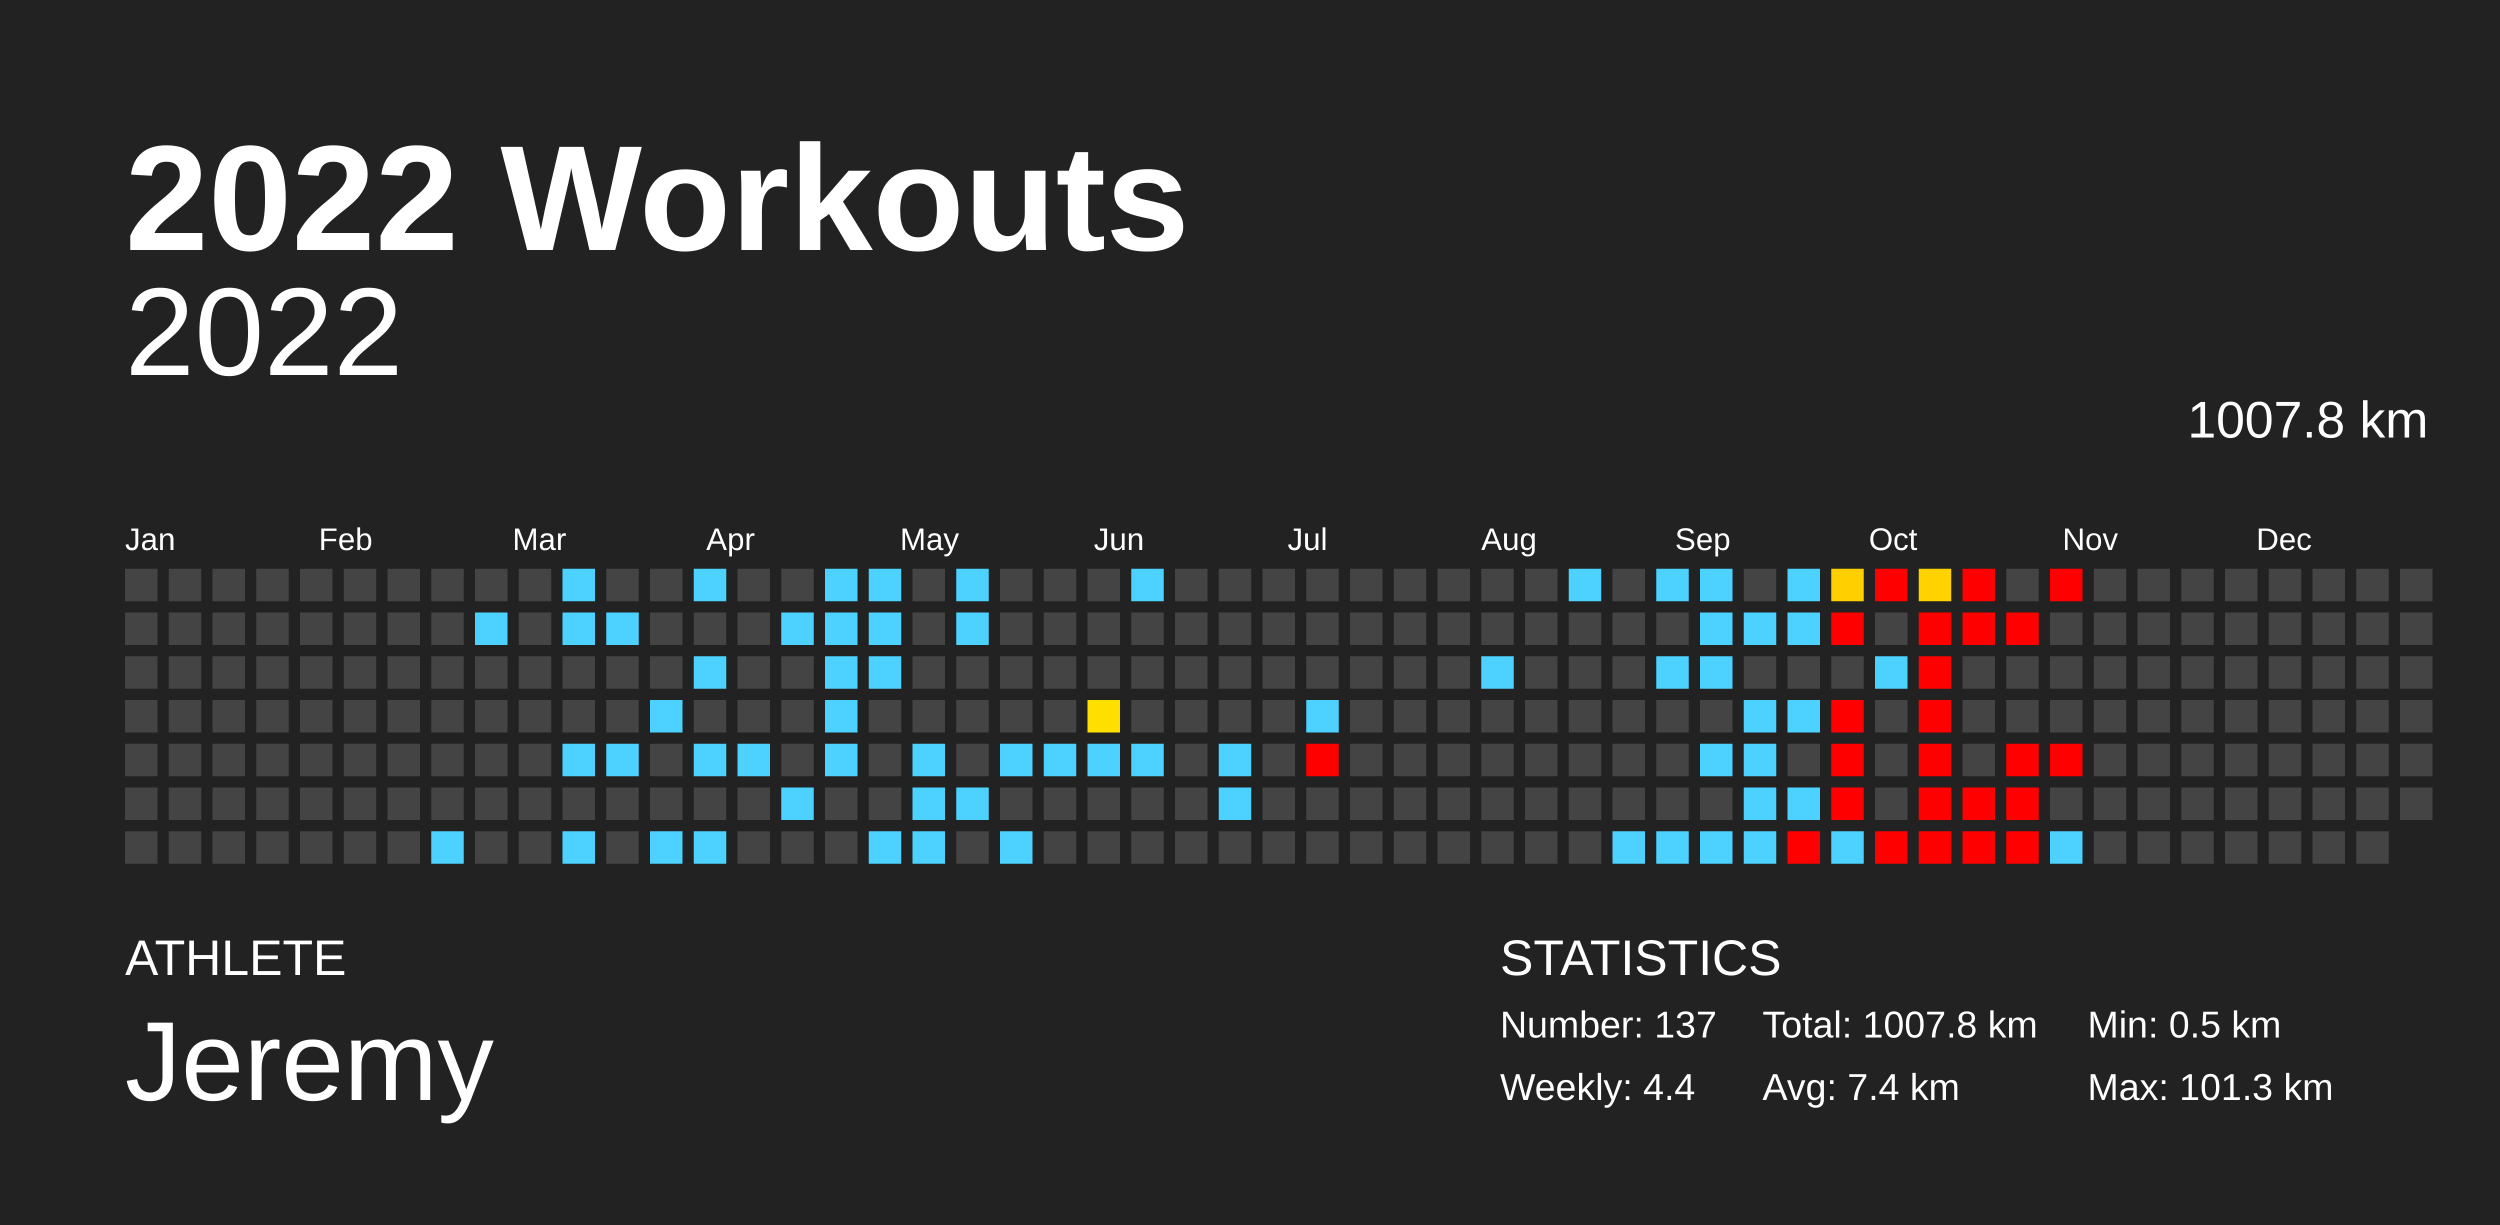
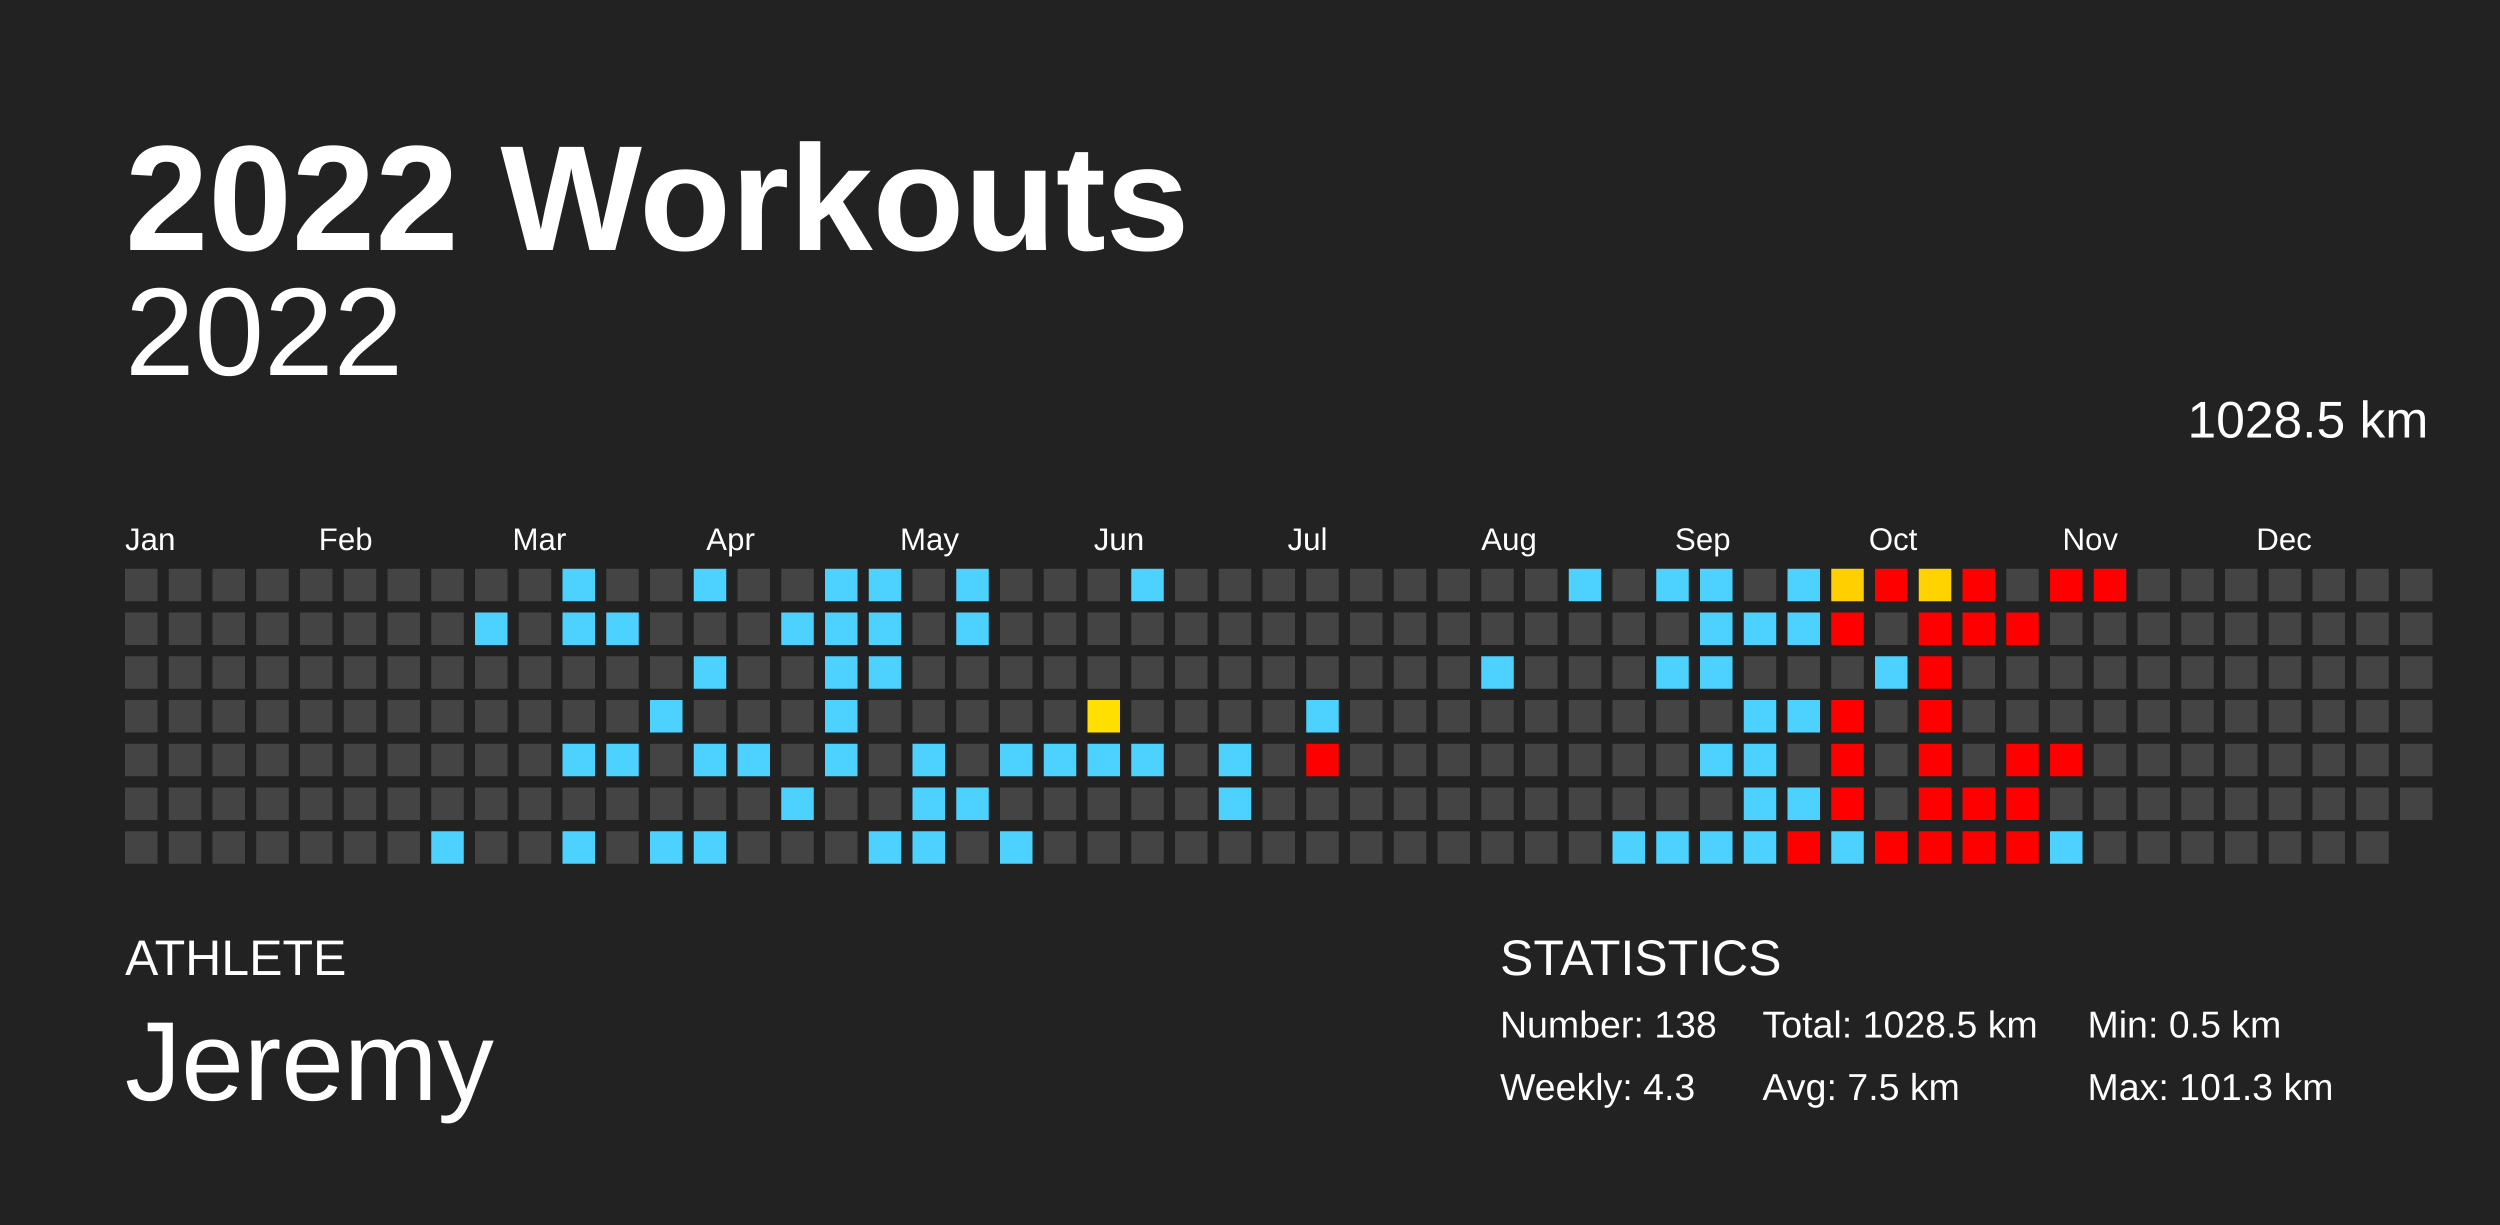
<svg xmlns="http://www.w3.org/2000/svg" baseProfile="full" height="98mm" version="1.1" viewBox="0,0,200,98" width="200mm">
  <defs />
  <rect fill="#222222" height="98" width="200" x="0" y="0" />
  <text fill="#FFFFFF" style="font-size:12px; font-family:Arial; font-weight:bold;" x="10" y="20">2022 Workouts</text>
  <text fill="#FFFFFF" style="font-size:4px; font-family:Arial" x="10" y="78">ATHLETE</text>
  <text fill="#FFFFFF" style="font-size:9px; font-family:Arial" x="10" y="88">Jeremy</text>
  <text fill="#FFFFFF" style="font-size:4px; font-family:Arial" x="120" y="78">STATISTICS</text>
-   <text fill="#FFFFFF" style="font-size:3px; font-family:Arial" x="120" y="83">Number: 137</text>
-   <text fill="#FFFFFF" style="font-size:3px; font-family:Arial" x="120" y="88">Weekly: 4.4</text>
-   <text fill="#FFFFFF" style="font-size:3px; font-family:Arial" x="141" y="83">Total: 1007.8 km</text>
-   <text fill="#FFFFFF" style="font-size:3px; font-family:Arial" x="141" y="88">Avg: 7.4 km</text>
+   <text fill="#FFFFFF" style="font-size:3px; font-family:Arial" x="120" y="83">Number: 138</text>
+   <text fill="#FFFFFF" style="font-size:3px; font-family:Arial" x="120" y="88">Weekly: 4.3</text>
+   <text fill="#FFFFFF" style="font-size:3px; font-family:Arial" x="141" y="83">Total: 1028.5 km</text>
+   <text fill="#FFFFFF" style="font-size:3px; font-family:Arial" x="141" y="88">Avg: 7.5 km</text>
  <text fill="#FFFFFF" style="font-size:3px; font-family:Arial" x="167" y="83">Min: 0.5 km</text>
  <text fill="#FFFFFF" style="font-size:3px; font-family:Arial" x="167" y="88">Max: 101.3 km</text>
  <text alignment-baseline="hanging" fill="#FFFFFF" style="font-size:10.0px; font-family:Arial;" x="10" y="30">2022</text>
-   <text alignment-baseline="hanging" fill="#FFFFFF" style="font-size:4.125px; font-family:Arial;" x="175" y="35">1007.8 km</text>
+   <text alignment-baseline="hanging" fill="#FFFFFF" style="font-size:4.125px; font-family:Arial;" x="175" y="35">1028.5 km</text>
  <text fill="#FFFFFF" style="font-size:2.5px; font-family:Arial" x="10.0" y="44">Jan</text>
  <text fill="#FFFFFF" style="font-size:2.5px; font-family:Arial" x="25.5" y="44">Feb</text>
  <text fill="#FFFFFF" style="font-size:2.5px; font-family:Arial" x="41.0" y="44">Mar</text>
  <text fill="#FFFFFF" style="font-size:2.5px; font-family:Arial" x="56.5" y="44">Apr</text>
  <text fill="#FFFFFF" style="font-size:2.5px; font-family:Arial" x="72.0" y="44">May</text>
  <text fill="#FFFFFF" style="font-size:2.5px; font-family:Arial" x="87.5" y="44">Jun</text>
  <text fill="#FFFFFF" style="font-size:2.5px; font-family:Arial" x="103.0" y="44">Jul</text>
  <text fill="#FFFFFF" style="font-size:2.5px; font-family:Arial" x="118.5" y="44">Aug</text>
  <text fill="#FFFFFF" style="font-size:2.5px; font-family:Arial" x="134.0" y="44">Sep</text>
  <text fill="#FFFFFF" style="font-size:2.5px; font-family:Arial" x="149.5" y="44">Oct</text>
  <text fill="#FFFFFF" style="font-size:2.5px; font-family:Arial" x="165.0" y="44">Nov</text>
  <text fill="#FFFFFF" style="font-size:2.5px; font-family:Arial" x="180.5" y="44">Dec</text>
  <rect fill="#444444" height="2.6" width="2.6" x="10.0" y="45.5" />
  <rect fill="#444444" height="2.6" width="2.6" x="10.0" y="49.0" />
  <rect fill="#444444" height="2.6" width="2.6" x="10.0" y="52.5" />
  <rect fill="#444444" height="2.6" width="2.6" x="10.0" y="56.0" />
  <rect fill="#444444" height="2.6" width="2.6" x="10.0" y="59.5" />
  <rect fill="#444444" height="2.6" width="2.6" x="10.0" y="63.0" />
  <rect fill="#444444" height="2.6" width="2.6" x="10.0" y="66.5" />
  <rect fill="#444444" height="2.6" width="2.6" x="13.5" y="45.5" />
  <rect fill="#444444" height="2.6" width="2.6" x="13.5" y="49.0" />
  <rect fill="#444444" height="2.6" width="2.6" x="13.5" y="52.5" />
  <rect fill="#444444" height="2.6" width="2.6" x="13.5" y="56.0" />
  <rect fill="#444444" height="2.6" width="2.6" x="13.5" y="59.5" />
  <rect fill="#444444" height="2.6" width="2.6" x="13.5" y="63.0" />
  <rect fill="#444444" height="2.6" width="2.6" x="13.5" y="66.5" />
  <rect fill="#444444" height="2.6" width="2.6" x="17.0" y="45.5" />
  <rect fill="#444444" height="2.6" width="2.6" x="17.0" y="49.0" />
  <rect fill="#444444" height="2.6" width="2.6" x="17.0" y="52.5" />
  <rect fill="#444444" height="2.6" width="2.6" x="17.0" y="56.0" />
  <rect fill="#444444" height="2.6" width="2.6" x="17.0" y="59.5" />
  <rect fill="#444444" height="2.6" width="2.6" x="17.0" y="63.0" />
  <rect fill="#444444" height="2.6" width="2.6" x="17.0" y="66.5" />
  <rect fill="#444444" height="2.6" width="2.6" x="20.5" y="45.5" />
  <rect fill="#444444" height="2.6" width="2.6" x="20.5" y="49.0" />
  <rect fill="#444444" height="2.6" width="2.6" x="20.5" y="52.5" />
  <rect fill="#444444" height="2.6" width="2.6" x="20.5" y="56.0" />
  <rect fill="#444444" height="2.6" width="2.6" x="20.5" y="59.5" />
  <rect fill="#444444" height="2.6" width="2.6" x="20.5" y="63.0" />
  <rect fill="#444444" height="2.6" width="2.6" x="20.5" y="66.5" />
  <rect fill="#444444" height="2.6" width="2.6" x="24.0" y="45.5" />
  <rect fill="#444444" height="2.6" width="2.6" x="24.0" y="49.0" />
  <rect fill="#444444" height="2.6" width="2.6" x="24.0" y="52.5" />
  <rect fill="#444444" height="2.6" width="2.6" x="24.0" y="56.0" />
  <rect fill="#444444" height="2.6" width="2.6" x="24.0" y="59.5" />
  <rect fill="#444444" height="2.6" width="2.6" x="24.0" y="63.0" />
  <rect fill="#444444" height="2.6" width="2.6" x="24.0" y="66.5" />
  <rect fill="#444444" height="2.6" width="2.6" x="27.5" y="45.5" />
  <rect fill="#444444" height="2.6" width="2.6" x="27.5" y="49.0" />
  <rect fill="#444444" height="2.6" width="2.6" x="27.5" y="52.5" />
  <rect fill="#444444" height="2.6" width="2.6" x="27.5" y="56.0" />
  <rect fill="#444444" height="2.6" width="2.6" x="27.5" y="59.5" />
  <rect fill="#444444" height="2.6" width="2.6" x="27.5" y="63.0" />
  <rect fill="#444444" height="2.6" width="2.6" x="27.5" y="66.5" />
  <rect fill="#444444" height="2.6" width="2.6" x="31.0" y="45.5" />
  <rect fill="#444444" height="2.6" width="2.6" x="31.0" y="49.0" />
  <rect fill="#444444" height="2.6" width="2.6" x="31.0" y="52.5" />
  <rect fill="#444444" height="2.6" width="2.6" x="31.0" y="56.0" />
  <rect fill="#444444" height="2.6" width="2.6" x="31.0" y="59.5" />
  <rect fill="#444444" height="2.6" width="2.6" x="31.0" y="63.0" />
  <rect fill="#444444" height="2.6" width="2.6" x="31.0" y="66.5" />
  <rect fill="#444444" height="2.6" width="2.6" x="34.5" y="45.5" />
  <rect fill="#444444" height="2.6" width="2.6" x="34.5" y="49.0" />
  <rect fill="#444444" height="2.6" width="2.6" x="34.5" y="52.5" />
  <rect fill="#444444" height="2.6" width="2.6" x="34.5" y="56.0" />
  <rect fill="#444444" height="2.6" width="2.6" x="34.5" y="59.5" />
  <rect fill="#444444" height="2.6" width="2.6" x="34.5" y="63.0" />
  <rect fill="#4dd2ff" height="2.6" width="2.6" x="34.5" y="66.5" />
  <rect fill="#444444" height="2.6" width="2.6" x="38.0" y="45.5" />
  <rect fill="#4dd2ff" height="2.6" width="2.6" x="38.0" y="49.0" />
  <rect fill="#444444" height="2.6" width="2.6" x="38.0" y="52.5" />
  <rect fill="#444444" height="2.6" width="2.6" x="38.0" y="56.0" />
  <rect fill="#444444" height="2.6" width="2.6" x="38.0" y="59.5" />
  <rect fill="#444444" height="2.6" width="2.6" x="38.0" y="63.0" />
  <rect fill="#444444" height="2.6" width="2.6" x="38.0" y="66.5" />
  <rect fill="#444444" height="2.6" width="2.6" x="41.5" y="45.5" />
  <rect fill="#444444" height="2.6" width="2.6" x="41.5" y="49.0" />
  <rect fill="#444444" height="2.6" width="2.6" x="41.5" y="52.5" />
  <rect fill="#444444" height="2.6" width="2.6" x="41.5" y="56.0" />
  <rect fill="#444444" height="2.6" width="2.6" x="41.5" y="59.5" />
  <rect fill="#444444" height="2.6" width="2.6" x="41.5" y="63.0" />
  <rect fill="#444444" height="2.6" width="2.6" x="41.5" y="66.5" />
  <rect fill="#4dd2ff" height="2.6" width="2.6" x="45.0" y="45.5" />
  <rect fill="#4dd2ff" height="2.6" width="2.6" x="45.0" y="49.0" />
  <rect fill="#444444" height="2.6" width="2.6" x="45.0" y="52.5" />
  <rect fill="#444444" height="2.6" width="2.6" x="45.0" y="56.0" />
  <rect fill="#4dd2ff" height="2.6" width="2.6" x="45.0" y="59.5" />
  <rect fill="#444444" height="2.6" width="2.6" x="45.0" y="63.0" />
  <rect fill="#4dd2ff" height="2.6" width="2.6" x="45.0" y="66.5" />
  <rect fill="#444444" height="2.6" width="2.6" x="48.5" y="45.5" />
  <rect fill="#4dd2ff" height="2.6" width="2.6" x="48.5" y="49.0" />
  <rect fill="#444444" height="2.6" width="2.6" x="48.5" y="52.5" />
  <rect fill="#444444" height="2.6" width="2.6" x="48.5" y="56.0" />
  <rect fill="#4dd2ff" height="2.6" width="2.6" x="48.5" y="59.5" />
  <rect fill="#444444" height="2.6" width="2.6" x="48.5" y="63.0" />
  <rect fill="#444444" height="2.6" width="2.6" x="48.5" y="66.5" />
  <rect fill="#444444" height="2.6" width="2.6" x="52.0" y="45.5" />
  <rect fill="#444444" height="2.6" width="2.6" x="52.0" y="49.0" />
  <rect fill="#444444" height="2.6" width="2.6" x="52.0" y="52.5" />
  <rect fill="#4dd2ff" height="2.6" width="2.6" x="52.0" y="56.0" />
  <rect fill="#444444" height="2.6" width="2.6" x="52.0" y="59.5" />
  <rect fill="#444444" height="2.6" width="2.6" x="52.0" y="63.0" />
  <rect fill="#4dd2ff" height="2.6" width="2.6" x="52.0" y="66.5" />
  <rect fill="#4dd2ff" height="2.6" width="2.6" x="55.5" y="45.5" />
  <rect fill="#444444" height="2.6" width="2.6" x="55.5" y="49.0" />
  <rect fill="#4dd2ff" height="2.6" width="2.6" x="55.5" y="52.5" />
  <rect fill="#444444" height="2.6" width="2.6" x="55.5" y="56.0" />
  <rect fill="#4dd2ff" height="2.6" width="2.6" x="55.5" y="59.5" />
  <rect fill="#444444" height="2.6" width="2.6" x="55.5" y="63.0" />
  <rect fill="#4dd2ff" height="2.6" width="2.6" x="55.5" y="66.5" />
  <rect fill="#444444" height="2.6" width="2.6" x="59.0" y="45.5" />
  <rect fill="#444444" height="2.6" width="2.6" x="59.0" y="49.0" />
  <rect fill="#444444" height="2.6" width="2.6" x="59.0" y="52.5" />
  <rect fill="#444444" height="2.6" width="2.6" x="59.0" y="56.0" />
  <rect fill="#4dd2ff" height="2.6" width="2.6" x="59.0" y="59.5" />
  <rect fill="#444444" height="2.6" width="2.6" x="59.0" y="63.0" />
  <rect fill="#444444" height="2.6" width="2.6" x="59.0" y="66.5" />
  <rect fill="#444444" height="2.6" width="2.6" x="62.5" y="45.5" />
  <rect fill="#4dd2ff" height="2.6" width="2.6" x="62.5" y="49.0" />
  <rect fill="#444444" height="2.6" width="2.6" x="62.5" y="52.5" />
  <rect fill="#444444" height="2.6" width="2.6" x="62.5" y="56.0" />
  <rect fill="#444444" height="2.6" width="2.6" x="62.5" y="59.5" />
  <rect fill="#4dd2ff" height="2.6" width="2.6" x="62.5" y="63.0" />
  <rect fill="#444444" height="2.6" width="2.6" x="62.5" y="66.5" />
  <rect fill="#4dd2ff" height="2.6" width="2.6" x="66.0" y="45.5" />
  <rect fill="#4dd2ff" height="2.6" width="2.6" x="66.0" y="49.0" />
  <rect fill="#4dd2ff" height="2.6" width="2.6" x="66.0" y="52.5" />
  <rect fill="#4dd2ff" height="2.6" width="2.6" x="66.0" y="56.0" />
  <rect fill="#4dd2ff" height="2.6" width="2.6" x="66.0" y="59.5" />
  <rect fill="#444444" height="2.6" width="2.6" x="66.0" y="63.0" />
  <rect fill="#444444" height="2.6" width="2.6" x="66.0" y="66.5" />
  <rect fill="#4dd2ff" height="2.6" width="2.6" x="69.5" y="45.5" />
  <rect fill="#4dd2ff" height="2.6" width="2.6" x="69.5" y="49.0" />
  <rect fill="#4dd2ff" height="2.6" width="2.6" x="69.5" y="52.5" />
  <rect fill="#444444" height="2.6" width="2.6" x="69.5" y="56.0" />
  <rect fill="#444444" height="2.6" width="2.6" x="69.5" y="59.5" />
  <rect fill="#444444" height="2.6" width="2.6" x="69.5" y="63.0" />
  <rect fill="#4dd2ff" height="2.6" width="2.6" x="69.5" y="66.5" />
  <rect fill="#444444" height="2.6" width="2.6" x="73.0" y="45.5" />
  <rect fill="#444444" height="2.6" width="2.6" x="73.0" y="49.0" />
  <rect fill="#444444" height="2.6" width="2.6" x="73.0" y="52.5" />
  <rect fill="#444444" height="2.6" width="2.6" x="73.0" y="56.0" />
  <rect fill="#4dd2ff" height="2.6" width="2.6" x="73.0" y="59.5" />
  <rect fill="#4dd2ff" height="2.6" width="2.6" x="73.0" y="63.0" />
  <rect fill="#4dd2ff" height="2.6" width="2.6" x="73.0" y="66.5" />
  <rect fill="#4dd2ff" height="2.6" width="2.6" x="76.5" y="45.5" />
  <rect fill="#4dd2ff" height="2.6" width="2.6" x="76.5" y="49.0" />
  <rect fill="#444444" height="2.6" width="2.6" x="76.5" y="52.5" />
  <rect fill="#444444" height="2.6" width="2.6" x="76.5" y="56.0" />
  <rect fill="#444444" height="2.6" width="2.6" x="76.5" y="59.5" />
  <rect fill="#4dd2ff" height="2.6" width="2.6" x="76.5" y="63.0" />
  <rect fill="#444444" height="2.6" width="2.6" x="76.5" y="66.5" />
  <rect fill="#444444" height="2.6" width="2.6" x="80.0" y="45.5" />
  <rect fill="#444444" height="2.6" width="2.6" x="80.0" y="49.0" />
  <rect fill="#444444" height="2.6" width="2.6" x="80.0" y="52.5" />
  <rect fill="#444444" height="2.6" width="2.6" x="80.0" y="56.0" />
  <rect fill="#4dd2ff" height="2.6" width="2.6" x="80.0" y="59.5" />
  <rect fill="#444444" height="2.6" width="2.6" x="80.0" y="63.0" />
  <rect fill="#4dd2ff" height="2.6" width="2.6" x="80.0" y="66.5" />
  <rect fill="#444444" height="2.6" width="2.6" x="83.5" y="45.5" />
  <rect fill="#444444" height="2.6" width="2.6" x="83.5" y="49.0" />
  <rect fill="#444444" height="2.6" width="2.6" x="83.5" y="52.5" />
  <rect fill="#444444" height="2.6" width="2.6" x="83.5" y="56.0" />
  <rect fill="#4dd2ff" height="2.6" width="2.6" x="83.5" y="59.5" />
  <rect fill="#444444" height="2.6" width="2.6" x="83.5" y="63.0" />
  <rect fill="#444444" height="2.6" width="2.6" x="83.5" y="66.5" />
  <rect fill="#444444" height="2.6" width="2.6" x="87.0" y="45.5" />
  <rect fill="#444444" height="2.6" width="2.6" x="87.0" y="49.0" />
  <rect fill="#444444" height="2.6" width="2.6" x="87.0" y="52.5" />
  <rect fill="#ffdf00" height="2.6" width="2.6" x="87.0" y="56.0" />
  <rect fill="#4dd2ff" height="2.6" width="2.6" x="87.0" y="59.5" />
  <rect fill="#444444" height="2.6" width="2.6" x="87.0" y="63.0" />
  <rect fill="#444444" height="2.6" width="2.6" x="87.0" y="66.5" />
  <rect fill="#4dd2ff" height="2.6" width="2.6" x="90.5" y="45.5" />
  <rect fill="#444444" height="2.6" width="2.6" x="90.5" y="49.0" />
  <rect fill="#444444" height="2.6" width="2.6" x="90.5" y="52.5" />
  <rect fill="#444444" height="2.6" width="2.6" x="90.5" y="56.0" />
  <rect fill="#4dd2ff" height="2.6" width="2.6" x="90.5" y="59.5" />
  <rect fill="#444444" height="2.6" width="2.6" x="90.5" y="63.0" />
  <rect fill="#444444" height="2.6" width="2.6" x="90.5" y="66.5" />
  <rect fill="#444444" height="2.6" width="2.6" x="94.0" y="45.5" />
  <rect fill="#444444" height="2.6" width="2.6" x="94.0" y="49.0" />
  <rect fill="#444444" height="2.6" width="2.6" x="94.0" y="52.5" />
  <rect fill="#444444" height="2.6" width="2.6" x="94.0" y="56.0" />
  <rect fill="#444444" height="2.6" width="2.6" x="94.0" y="59.5" />
  <rect fill="#444444" height="2.6" width="2.6" x="94.0" y="63.0" />
  <rect fill="#444444" height="2.6" width="2.6" x="94.0" y="66.5" />
  <rect fill="#444444" height="2.6" width="2.6" x="97.5" y="45.5" />
  <rect fill="#444444" height="2.6" width="2.6" x="97.5" y="49.0" />
  <rect fill="#444444" height="2.6" width="2.6" x="97.5" y="52.5" />
  <rect fill="#444444" height="2.6" width="2.6" x="97.5" y="56.0" />
  <rect fill="#4dd2ff" height="2.6" width="2.6" x="97.5" y="59.5" />
  <rect fill="#4dd2ff" height="2.6" width="2.6" x="97.5" y="63.0" />
  <rect fill="#444444" height="2.6" width="2.6" x="97.5" y="66.5" />
  <rect fill="#444444" height="2.6" width="2.6" x="101.0" y="45.5" />
  <rect fill="#444444" height="2.6" width="2.6" x="101.0" y="49.0" />
  <rect fill="#444444" height="2.6" width="2.6" x="101.0" y="52.5" />
  <rect fill="#444444" height="2.6" width="2.6" x="101.0" y="56.0" />
  <rect fill="#444444" height="2.6" width="2.6" x="101.0" y="59.5" />
  <rect fill="#444444" height="2.6" width="2.6" x="101.0" y="63.0" />
  <rect fill="#444444" height="2.6" width="2.6" x="101.0" y="66.5" />
  <rect fill="#444444" height="2.6" width="2.6" x="104.5" y="45.5" />
  <rect fill="#444444" height="2.6" width="2.6" x="104.5" y="49.0" />
  <rect fill="#444444" height="2.6" width="2.6" x="104.5" y="52.5" />
  <rect fill="#4dd2ff" height="2.6" width="2.6" x="104.5" y="56.0" />
  <rect fill="red" height="2.6" width="2.6" x="104.5" y="59.5" />
  <rect fill="#444444" height="2.6" width="2.6" x="104.5" y="63.0" />
  <rect fill="#444444" height="2.6" width="2.6" x="104.5" y="66.5" />
  <rect fill="#444444" height="2.6" width="2.6" x="108.0" y="45.5" />
  <rect fill="#444444" height="2.6" width="2.6" x="108.0" y="49.0" />
  <rect fill="#444444" height="2.6" width="2.6" x="108.0" y="52.5" />
  <rect fill="#444444" height="2.6" width="2.6" x="108.0" y="56.0" />
  <rect fill="#444444" height="2.6" width="2.6" x="108.0" y="59.5" />
  <rect fill="#444444" height="2.6" width="2.6" x="108.0" y="63.0" />
  <rect fill="#444444" height="2.6" width="2.6" x="108.0" y="66.5" />
  <rect fill="#444444" height="2.6" width="2.6" x="111.5" y="45.5" />
  <rect fill="#444444" height="2.6" width="2.6" x="111.5" y="49.0" />
  <rect fill="#444444" height="2.6" width="2.6" x="111.5" y="52.5" />
  <rect fill="#444444" height="2.6" width="2.6" x="111.5" y="56.0" />
  <rect fill="#444444" height="2.6" width="2.6" x="111.5" y="59.5" />
  <rect fill="#444444" height="2.6" width="2.6" x="111.5" y="63.0" />
  <rect fill="#444444" height="2.6" width="2.6" x="111.5" y="66.5" />
  <rect fill="#444444" height="2.6" width="2.6" x="115.0" y="45.5" />
  <rect fill="#444444" height="2.6" width="2.6" x="115.0" y="49.0" />
  <rect fill="#444444" height="2.6" width="2.6" x="115.0" y="52.5" />
  <rect fill="#444444" height="2.6" width="2.6" x="115.0" y="56.0" />
  <rect fill="#444444" height="2.6" width="2.6" x="115.0" y="59.5" />
  <rect fill="#444444" height="2.6" width="2.6" x="115.0" y="63.0" />
  <rect fill="#444444" height="2.6" width="2.6" x="115.0" y="66.5" />
  <rect fill="#444444" height="2.6" width="2.6" x="118.5" y="45.5" />
  <rect fill="#444444" height="2.6" width="2.6" x="118.5" y="49.0" />
  <rect fill="#4dd2ff" height="2.6" width="2.6" x="118.5" y="52.5" />
  <rect fill="#444444" height="2.6" width="2.6" x="118.5" y="56.0" />
  <rect fill="#444444" height="2.6" width="2.6" x="118.5" y="59.5" />
  <rect fill="#444444" height="2.6" width="2.6" x="118.5" y="63.0" />
  <rect fill="#444444" height="2.6" width="2.6" x="118.5" y="66.5" />
  <rect fill="#444444" height="2.6" width="2.6" x="122.0" y="45.5" />
  <rect fill="#444444" height="2.6" width="2.6" x="122.0" y="49.0" />
  <rect fill="#444444" height="2.6" width="2.6" x="122.0" y="52.5" />
  <rect fill="#444444" height="2.6" width="2.6" x="122.0" y="56.0" />
  <rect fill="#444444" height="2.6" width="2.6" x="122.0" y="59.5" />
  <rect fill="#444444" height="2.6" width="2.6" x="122.0" y="63.0" />
  <rect fill="#444444" height="2.6" width="2.6" x="122.0" y="66.5" />
  <rect fill="#4dd2ff" height="2.6" width="2.6" x="125.5" y="45.5" />
  <rect fill="#444444" height="2.6" width="2.6" x="125.5" y="49.0" />
  <rect fill="#444444" height="2.6" width="2.6" x="125.5" y="52.5" />
  <rect fill="#444444" height="2.6" width="2.6" x="125.5" y="56.0" />
  <rect fill="#444444" height="2.6" width="2.6" x="125.5" y="59.5" />
  <rect fill="#444444" height="2.6" width="2.6" x="125.5" y="63.0" />
  <rect fill="#444444" height="2.6" width="2.6" x="125.5" y="66.5" />
  <rect fill="#444444" height="2.6" width="2.6" x="129.0" y="45.5" />
  <rect fill="#444444" height="2.6" width="2.6" x="129.0" y="49.0" />
  <rect fill="#444444" height="2.6" width="2.6" x="129.0" y="52.5" />
  <rect fill="#444444" height="2.6" width="2.6" x="129.0" y="56.0" />
  <rect fill="#444444" height="2.6" width="2.6" x="129.0" y="59.5" />
  <rect fill="#444444" height="2.6" width="2.6" x="129.0" y="63.0" />
  <rect fill="#4dd2ff" height="2.6" width="2.6" x="129.0" y="66.5" />
  <rect fill="#4dd2ff" height="2.6" width="2.6" x="132.5" y="45.5" />
  <rect fill="#444444" height="2.6" width="2.6" x="132.5" y="49.0" />
  <rect fill="#4dd2ff" height="2.6" width="2.6" x="132.5" y="52.5" />
  <rect fill="#444444" height="2.6" width="2.6" x="132.5" y="56.0" />
  <rect fill="#444444" height="2.6" width="2.6" x="132.5" y="59.5" />
  <rect fill="#444444" height="2.6" width="2.6" x="132.5" y="63.0" />
  <rect fill="#4dd2ff" height="2.6" width="2.6" x="132.5" y="66.5" />
  <rect fill="#4dd2ff" height="2.6" width="2.6" x="136.0" y="45.5" />
  <rect fill="#4dd2ff" height="2.6" width="2.6" x="136.0" y="49.0" />
  <rect fill="#4dd2ff" height="2.6" width="2.6" x="136.0" y="52.5" />
  <rect fill="#444444" height="2.6" width="2.6" x="136.0" y="56.0" />
  <rect fill="#4dd2ff" height="2.6" width="2.6" x="136.0" y="59.5" />
  <rect fill="#444444" height="2.6" width="2.6" x="136.0" y="63.0" />
  <rect fill="#4dd2ff" height="2.6" width="2.6" x="136.0" y="66.5" />
  <rect fill="#444444" height="2.6" width="2.6" x="139.5" y="45.5" />
  <rect fill="#4dd2ff" height="2.6" width="2.6" x="139.5" y="49.0" />
  <rect fill="#444444" height="2.6" width="2.6" x="139.5" y="52.5" />
  <rect fill="#4dd2ff" height="2.6" width="2.6" x="139.5" y="56.0" />
  <rect fill="#4dd2ff" height="2.6" width="2.6" x="139.5" y="59.5" />
  <rect fill="#4dd2ff" height="2.6" width="2.6" x="139.5" y="63.0" />
  <rect fill="#4dd2ff" height="2.6" width="2.6" x="139.5" y="66.5" />
  <rect fill="#4dd2ff" height="2.6" width="2.6" x="143.0" y="45.5" />
  <rect fill="#4dd2ff" height="2.6" width="2.6" x="143.0" y="49.0" />
  <rect fill="#444444" height="2.6" width="2.6" x="143.0" y="52.5" />
  <rect fill="#4dd2ff" height="2.6" width="2.6" x="143.0" y="56.0" />
  <rect fill="#444444" height="2.6" width="2.6" x="143.0" y="59.5" />
  <rect fill="#4dd2ff" height="2.6" width="2.6" x="143.0" y="63.0" />
  <rect fill="red" height="2.6" width="2.6" x="143.0" y="66.5" />
  <rect fill="#ffcf00" height="2.6" width="2.6" x="146.5" y="45.5" />
  <rect fill="red" height="2.6" width="2.6" x="146.5" y="49.0" />
  <rect fill="#444444" height="2.6" width="2.6" x="146.5" y="52.5" />
  <rect fill="red" height="2.6" width="2.6" x="146.5" y="56.0" />
  <rect fill="red" height="2.6" width="2.6" x="146.5" y="59.5" />
  <rect fill="red" height="2.6" width="2.6" x="146.5" y="63.0" />
  <rect fill="#4dd2ff" height="2.6" width="2.6" x="146.5" y="66.5" />
  <rect fill="red" height="2.6" width="2.6" x="150.0" y="45.5" />
  <rect fill="#444444" height="2.6" width="2.6" x="150.0" y="49.0" />
  <rect fill="#4dd2ff" height="2.6" width="2.6" x="150.0" y="52.5" />
  <rect fill="#444444" height="2.6" width="2.6" x="150.0" y="56.0" />
  <rect fill="#444444" height="2.6" width="2.6" x="150.0" y="59.5" />
  <rect fill="#444444" height="2.6" width="2.6" x="150.0" y="63.0" />
  <rect fill="red" height="2.6" width="2.6" x="150.0" y="66.5" />
  <rect fill="#ffd200" height="2.6" width="2.6" x="153.5" y="45.5" />
  <rect fill="red" height="2.6" width="2.6" x="153.5" y="49.0" />
  <rect fill="red" height="2.6" width="2.6" x="153.5" y="52.5" />
  <rect fill="red" height="2.6" width="2.6" x="153.5" y="56.0" />
  <rect fill="red" height="2.6" width="2.6" x="153.5" y="59.5" />
  <rect fill="red" height="2.6" width="2.6" x="153.5" y="63.0" />
  <rect fill="red" height="2.6" width="2.6" x="153.5" y="66.5" />
  <rect fill="red" height="2.6" width="2.6" x="157.0" y="45.5" />
  <rect fill="red" height="2.6" width="2.6" x="157.0" y="49.0" />
  <rect fill="#444444" height="2.6" width="2.6" x="157.0" y="52.5" />
  <rect fill="#444444" height="2.6" width="2.6" x="157.0" y="56.0" />
  <rect fill="#444444" height="2.6" width="2.6" x="157.0" y="59.5" />
  <rect fill="red" height="2.6" width="2.6" x="157.0" y="63.0" />
  <rect fill="red" height="2.6" width="2.6" x="157.0" y="66.5" />
  <rect fill="#444444" height="2.6" width="2.6" x="160.5" y="45.5" />
  <rect fill="red" height="2.6" width="2.6" x="160.5" y="49.0" />
  <rect fill="#444444" height="2.6" width="2.6" x="160.5" y="52.5" />
  <rect fill="#444444" height="2.6" width="2.6" x="160.5" y="56.0" />
  <rect fill="red" height="2.6" width="2.6" x="160.5" y="59.5" />
  <rect fill="red" height="2.6" width="2.6" x="160.5" y="63.0" />
  <rect fill="red" height="2.6" width="2.6" x="160.5" y="66.5" />
  <rect fill="red" height="2.6" width="2.6" x="164.0" y="45.5" />
  <rect fill="#444444" height="2.6" width="2.6" x="164.0" y="49.0" />
  <rect fill="#444444" height="2.6" width="2.6" x="164.0" y="52.5" />
  <rect fill="#444444" height="2.6" width="2.6" x="164.0" y="56.0" />
  <rect fill="red" height="2.6" width="2.6" x="164.0" y="59.5" />
  <rect fill="#444444" height="2.6" width="2.6" x="164.0" y="63.0" />
  <rect fill="#4dd2ff" height="2.6" width="2.6" x="164.0" y="66.5" />
-   <rect fill="#444444" height="2.6" width="2.6" x="167.5" y="45.5" />
+   <rect fill="red" height="2.6" width="2.6" x="167.5" y="45.5" />
  <rect fill="#444444" height="2.6" width="2.6" x="167.5" y="49.0" />
  <rect fill="#444444" height="2.6" width="2.6" x="167.5" y="52.5" />
  <rect fill="#444444" height="2.6" width="2.6" x="167.5" y="56.0" />
  <rect fill="#444444" height="2.6" width="2.6" x="167.5" y="59.5" />
  <rect fill="#444444" height="2.6" width="2.6" x="167.5" y="63.0" />
  <rect fill="#444444" height="2.6" width="2.6" x="167.5" y="66.5" />
  <rect fill="#444444" height="2.6" width="2.6" x="171.0" y="45.5" />
  <rect fill="#444444" height="2.6" width="2.6" x="171.0" y="49.0" />
  <rect fill="#444444" height="2.6" width="2.6" x="171.0" y="52.5" />
  <rect fill="#444444" height="2.6" width="2.6" x="171.0" y="56.0" />
  <rect fill="#444444" height="2.6" width="2.6" x="171.0" y="59.5" />
  <rect fill="#444444" height="2.6" width="2.6" x="171.0" y="63.0" />
  <rect fill="#444444" height="2.6" width="2.6" x="171.0" y="66.5" />
  <rect fill="#444444" height="2.6" width="2.6" x="174.5" y="45.5" />
  <rect fill="#444444" height="2.6" width="2.6" x="174.5" y="49.0" />
  <rect fill="#444444" height="2.6" width="2.6" x="174.5" y="52.5" />
  <rect fill="#444444" height="2.6" width="2.6" x="174.5" y="56.0" />
  <rect fill="#444444" height="2.6" width="2.6" x="174.5" y="59.5" />
  <rect fill="#444444" height="2.6" width="2.6" x="174.5" y="63.0" />
  <rect fill="#444444" height="2.6" width="2.6" x="174.5" y="66.5" />
  <rect fill="#444444" height="2.6" width="2.6" x="178.0" y="45.5" />
  <rect fill="#444444" height="2.6" width="2.6" x="178.0" y="49.0" />
  <rect fill="#444444" height="2.6" width="2.6" x="178.0" y="52.5" />
  <rect fill="#444444" height="2.6" width="2.6" x="178.0" y="56.0" />
  <rect fill="#444444" height="2.6" width="2.6" x="178.0" y="59.5" />
  <rect fill="#444444" height="2.6" width="2.6" x="178.0" y="63.0" />
  <rect fill="#444444" height="2.6" width="2.6" x="178.0" y="66.5" />
  <rect fill="#444444" height="2.6" width="2.6" x="181.5" y="45.5" />
  <rect fill="#444444" height="2.6" width="2.6" x="181.5" y="49.0" />
  <rect fill="#444444" height="2.6" width="2.6" x="181.5" y="52.5" />
  <rect fill="#444444" height="2.6" width="2.6" x="181.5" y="56.0" />
  <rect fill="#444444" height="2.6" width="2.6" x="181.5" y="59.5" />
  <rect fill="#444444" height="2.6" width="2.6" x="181.5" y="63.0" />
  <rect fill="#444444" height="2.6" width="2.6" x="181.5" y="66.5" />
  <rect fill="#444444" height="2.6" width="2.6" x="185.0" y="45.5" />
  <rect fill="#444444" height="2.6" width="2.6" x="185.0" y="49.0" />
  <rect fill="#444444" height="2.6" width="2.6" x="185.0" y="52.5" />
  <rect fill="#444444" height="2.6" width="2.6" x="185.0" y="56.0" />
  <rect fill="#444444" height="2.6" width="2.6" x="185.0" y="59.5" />
  <rect fill="#444444" height="2.6" width="2.6" x="185.0" y="63.0" />
  <rect fill="#444444" height="2.6" width="2.6" x="185.0" y="66.5" />
  <rect fill="#444444" height="2.6" width="2.6" x="188.5" y="45.5" />
  <rect fill="#444444" height="2.6" width="2.6" x="188.5" y="49.0" />
  <rect fill="#444444" height="2.6" width="2.6" x="188.5" y="52.5" />
  <rect fill="#444444" height="2.6" width="2.6" x="188.5" y="56.0" />
  <rect fill="#444444" height="2.6" width="2.6" x="188.5" y="59.5" />
  <rect fill="#444444" height="2.6" width="2.6" x="188.5" y="63.0" />
  <rect fill="#444444" height="2.6" width="2.6" x="188.5" y="66.5" />
  <rect fill="#444444" height="2.6" width="2.6" x="192.0" y="45.5" />
  <rect fill="#444444" height="2.6" width="2.6" x="192.0" y="49.0" />
  <rect fill="#444444" height="2.6" width="2.6" x="192.0" y="52.5" />
  <rect fill="#444444" height="2.6" width="2.6" x="192.0" y="56.0" />
  <rect fill="#444444" height="2.6" width="2.6" x="192.0" y="59.5" />
  <rect fill="#444444" height="2.6" width="2.6" x="192.0" y="63.0" />
</svg>
